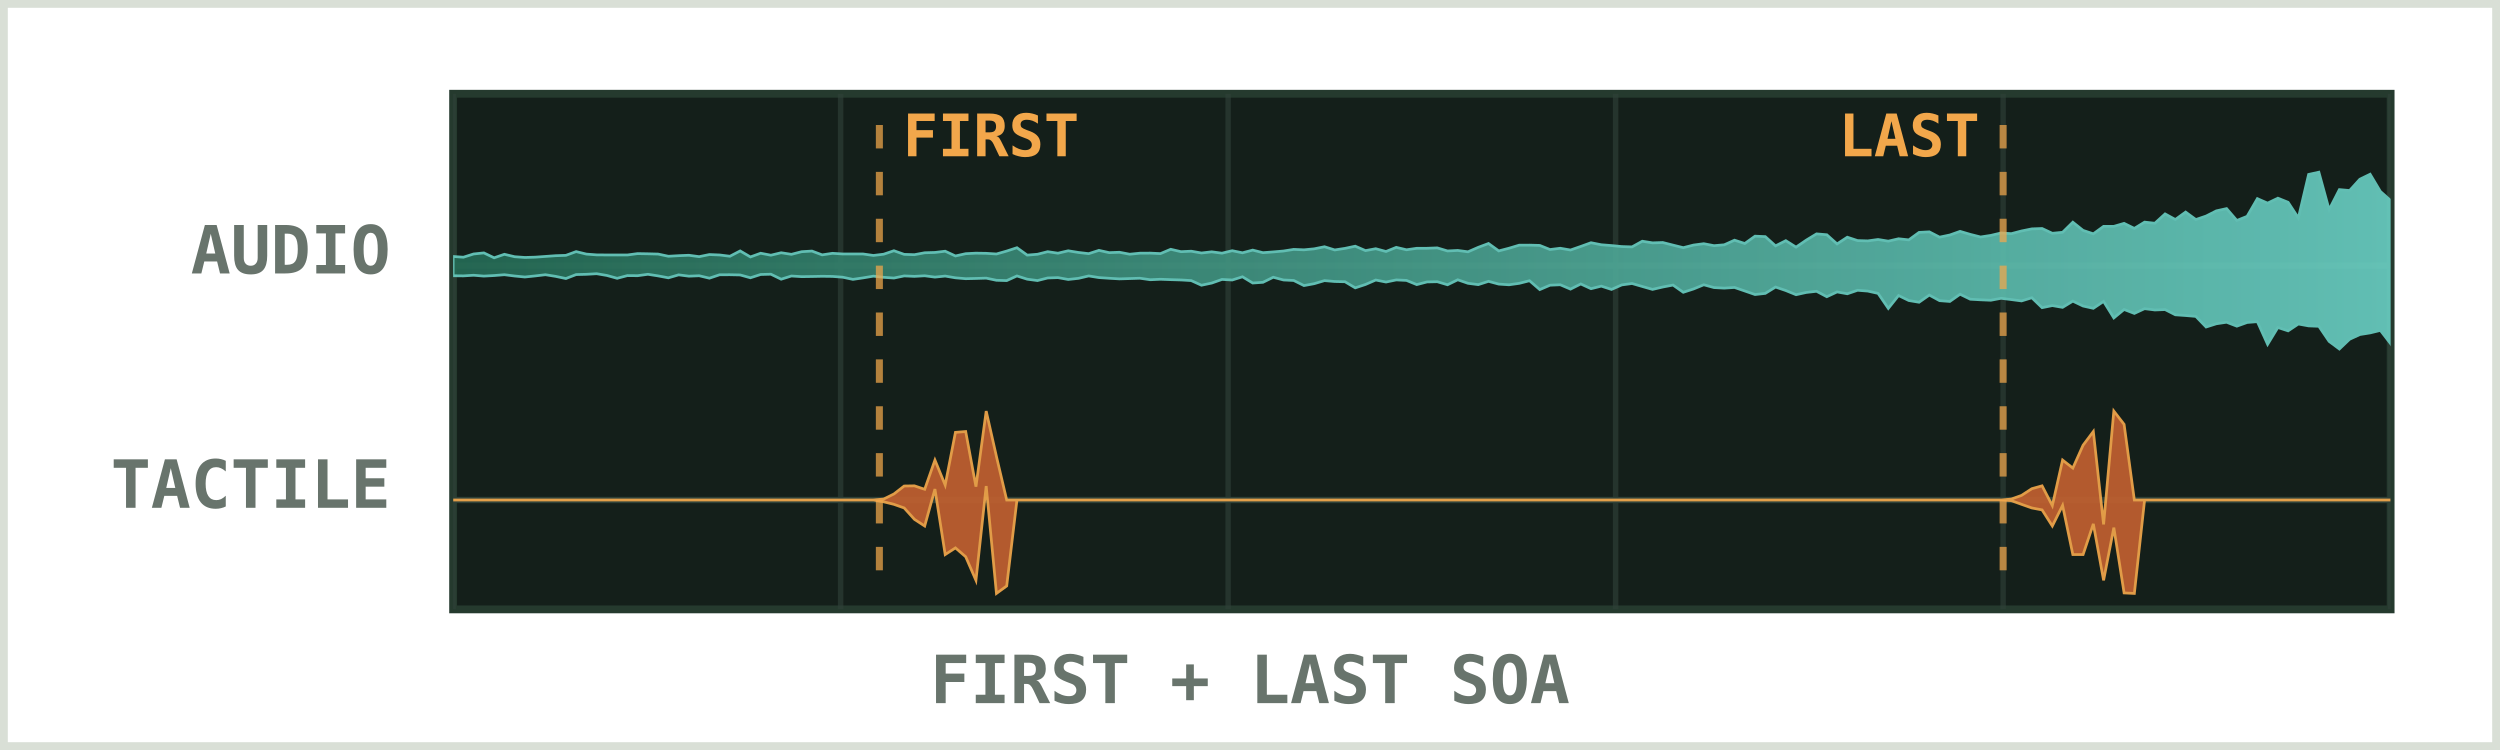
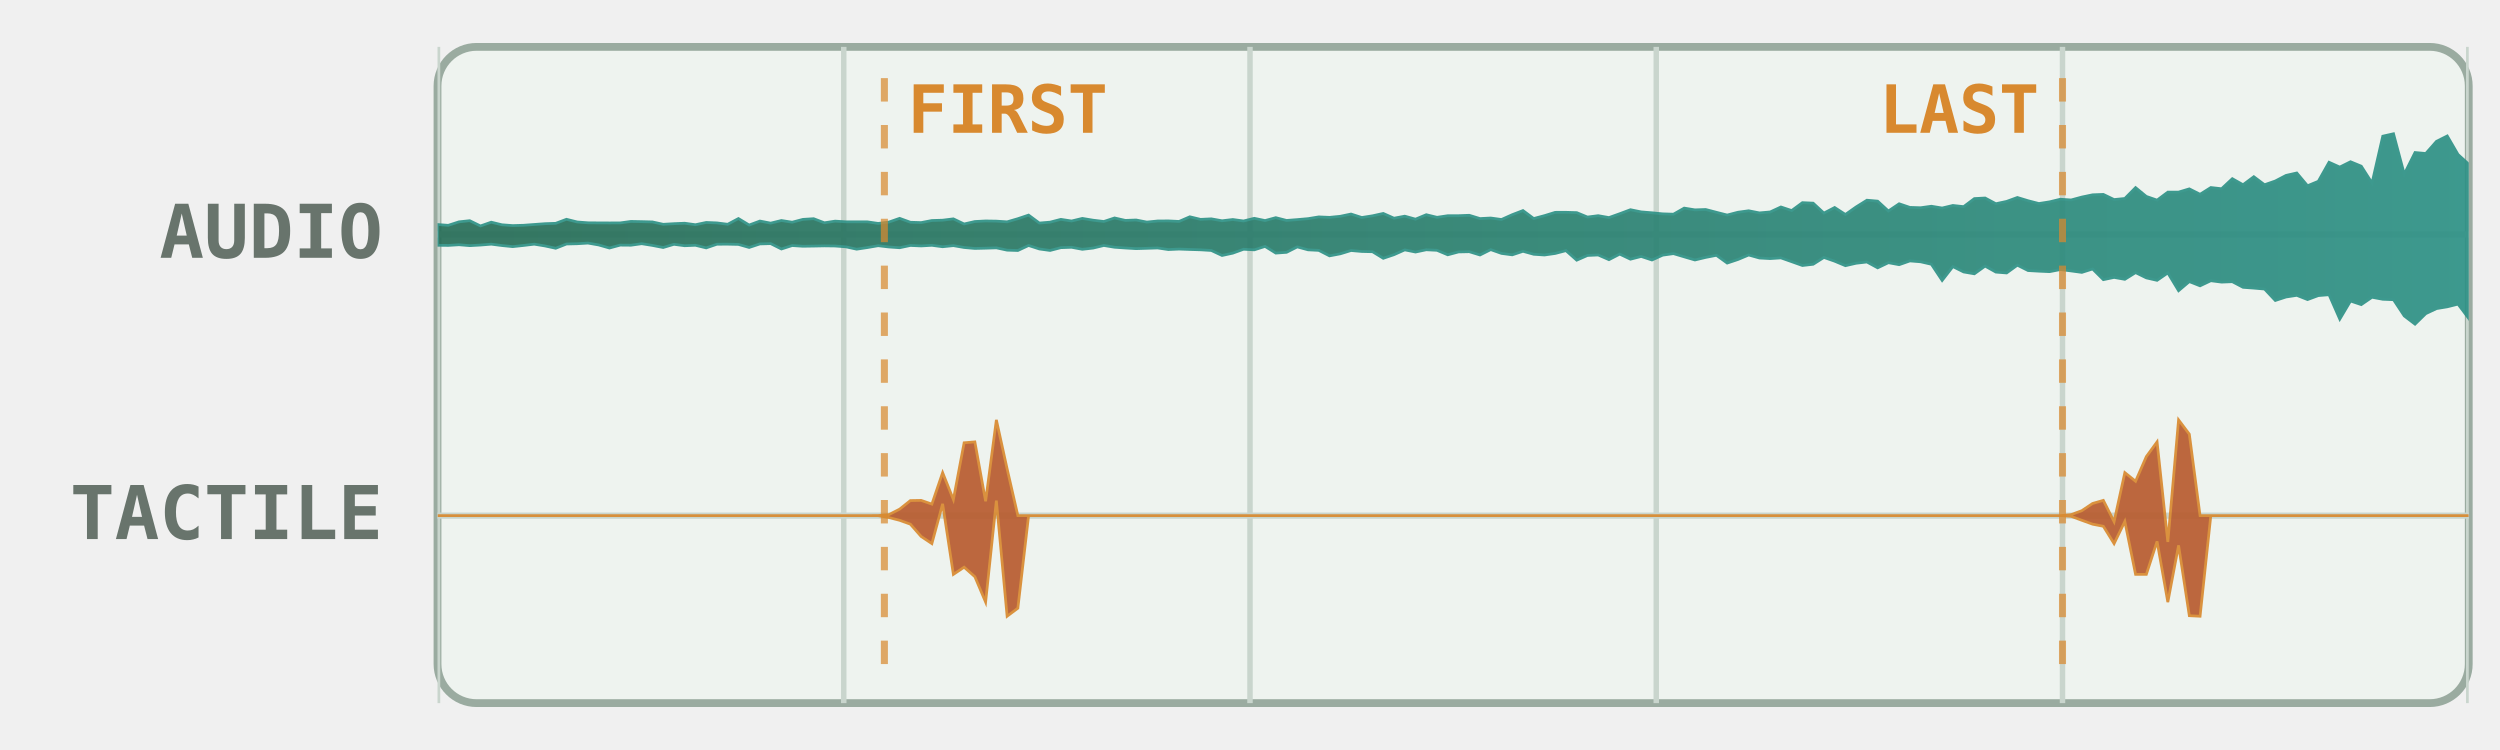
<svg xmlns="http://www.w3.org/2000/svg" viewBox="0 0 320 96" width="320" height="96" role="img" aria-labelledby="baseline-min-max-title baseline-min-max-desc" data-pipeline="pps-native-signal-svg.v1">
+   <style data-layer="theme-palette">:root{--pps-svg-background:#f4f5f1;--pps-svg-surface:#ffffff;--pps-svg-surface-2:#f8faf7;--pps-svg-text:#202621;--pps-svg-muted:#68746c;--pps-svg-line:#d9dfd6;--pps-svg-line-strong:#b8c5bb;--pps-svg-panel:#141f1a;--pps-svg-panel-soft:#1b2821;--pps-svg-panel-line:#2e4038;--pps-svg-widget-plot:#eef3ef;--pps-svg-widget-lane:#f8faf7;--pps-svg-widget-grid:#c9d5cd;--pps-svg-primary:#246b55;--pps-svg-primary-hover:#1d5846;--pps-svg-cyan:#2a8f84;--pps-svg-accent:#d8892f;--pps-svg-orange:#b75b2f;--pps-svg-baseline:#4b5fa8;--pps-svg-white-noise:#d8dde2;--pps-svg-chip-surface:#eef7f3;--pps-svg-chip-line:#b8d9cf;--pps-svg-plot-border:#9aaba0;--pps-svg-plot-label:#5f7469;--pps-svg-plot-label-strong:#355447;--pps-svg-silenced:#6d8176;--pps-svg-soft-mark:#8da399;--pps-svg-stimulus-span:#496d5d;--pps-svg-tactile-text:#8a4020;--pps-svg-footer:#526c60;}@media (prefers-color-scheme:dark){:root{--pps-svg-background:#151a17;--pps-svg-surface:#202723;--pps-svg-surface-2:#252e29;--pps-svg-text:#f1f5f2;--pps-svg-muted:#bdc9c1;--pps-svg-line:#3d4b43;--pps-svg-line-strong:#607066;--pps-svg-panel:#111915;--pps-svg-panel-soft:#1b2821;--pps-svg-panel-line:#33483e;--pps-svg-widget-plot:#171e1a;--pps-svg-widget-lane:#202a24;--pps-svg-widget-grid:#3b4b42;--pps-svg-primary:#54b58f;--pps-svg-primary-hover:#6bc7a2;--pps-svg-cyan:#69cfc3;--pps-svg-accent:#f2b35c;--pps-svg-orange:#e58c59;--pps-svg-baseline:#899af0;--pps-svg-white-noise:#d8dde2;--pps-svg-chip-surface:#1f3b31;--pps-svg-chip-line:#3f725e;--pps-svg-plot-border:#52645a;--pps-svg-plot-label:#91a99d;--pps-svg-plot-label-strong:#c0d2c8;--pps-svg-silenced:#8ca095;--pps-svg-soft-mark:#8ca095;--pps-svg-stimulus-span:#8ab9a3;--pps-svg-tactile-text:#f0a071;--pps-svg-footer:#91a99d;}}</style>
  <defs>
    <linearGradient id="baseline-audio-fill" x1="0%" y1="0%" x2="100%" y2="0%">
-       <stop offset="0%" stop-color="#246b55" stop-opacity="1" />
-       <stop offset="100%" stop-color="#69cfc3" stop-opacity="1" />
+       <stop offset="0%" stop-color="var(--pps-svg-primary, #246b55)" stop-opacity="1" />
+       <stop offset="100%" stop-color="var(--pps-svg-cyan, #2a8f84)" stop-opacity="1" />
    </linearGradient>
    <clipPath id="baseline-preview-clip">
-       <rect x="58" y="12" width="248" height="66" />
+       <rect x="56" y="6" width="260" height="84" />
    </clipPath>
  </defs>
-   <rect width="320" height="96" fill="#ffffff" data-layer="background" />
-   <rect x="0.5" y="0.5" width="319" height="95" fill="none" stroke="#d9dfd6" data-layer="frame" />
-   <rect x="58" y="12" width="248" height="66" fill="#141f1a" stroke="#253a2e" data-layer="plot-background" />
-   <text x="50" y="35" fill="#68746c" font-size="8.5" font-family="Cascadia Mono, SFMono-Regular, Consolas, monospace" letter-spacing="0" font-weight="700" text-anchor="end">AUDIO</text>
-   <text x="50" y="65" fill="#68746c" font-size="8.5" font-family="Cascadia Mono, SFMono-Regular, Consolas, monospace" letter-spacing="0" font-weight="700" text-anchor="end">TACTILE</text>
+   <rect width="320" height="96" fill="none" data-layer="transparent-background" />
+   <rect x="56" y="6" width="260" height="84" rx="5" fill="var(--pps-svg-widget-plot, #eef3ef)" stroke="var(--pps-svg-plot-border, #9aaba0)" data-layer="plot-background" />
+   <text x="49" y="33" fill="var(--pps-svg-muted, #68746c)" font-size="9.5" font-family="Cascadia Mono, SFMono-Regular, Consolas, monospace" letter-spacing="0" font-weight="700" text-anchor="end" data-layer="channel-label">AUDIO</text>
+   <text x="49" y="69" fill="var(--pps-svg-muted, #68746c)" font-size="9.5" font-family="Cascadia Mono, SFMono-Regular, Consolas, monospace" letter-spacing="0" font-weight="700" text-anchor="end" data-layer="channel-label">TACTILE</text>
  <g clip-path="url(#baseline-preview-clip)" data-layer="plot">
-     <line x1="58" y1="12" x2="58" y2="78" stroke="#2e4038" stroke-width="0.7" opacity="0.62" data-layer="grid" />
-     <line x1="107.6" y1="12" x2="107.6" y2="78" stroke="#2e4038" stroke-width="0.7" opacity="0.62" data-layer="grid" />
-     <line x1="157.2" y1="12" x2="157.2" y2="78" stroke="#2e4038" stroke-width="0.7" opacity="0.62" data-layer="grid" />
-     <line x1="206.8" y1="12" x2="206.8" y2="78" stroke="#2e4038" stroke-width="0.7" opacity="0.62" data-layer="grid" />
-     <line x1="256.4" y1="12" x2="256.4" y2="78" stroke="#2e4038" stroke-width="0.7" opacity="0.62" data-layer="grid" />
-     <line x1="306" y1="12" x2="306" y2="78" stroke="#2e4038" stroke-width="0.7" opacity="0.62" data-layer="grid" />
-     <line x1="58" y1="34" x2="306" y2="34" stroke="#2e4038" stroke-width="0.8" data-layer="channel-center" />
-     <line x1="58" y1="64" x2="306" y2="64" stroke="#2e4038" stroke-width="0.8" data-layer="channel-center" />
-     <path d="M 58,32.829 L 59.312,32.924 L 60.624,32.508 L 61.937,32.373 L 63.249,32.998 L 64.561,32.55 L 65.873,32.86 L 67.185,32.955 L 68.497,32.917 L 69.81,32.824 L 71.122,32.729 L 72.434,32.686 L 73.746,32.205 L 75.058,32.525 L 76.37,32.624 L 77.683,32.635 L 78.995,32.64 L 80.307,32.637 L 81.619,32.461 L 82.931,32.486 L 84.243,32.521 L 85.556,32.802 L 86.868,32.727 L 88.18,32.674 L 89.492,32.852 L 90.804,32.583 L 92.116,32.637 L 93.429,32.8 L 94.741,32.119 L 96.053,32.888 L 97.365,32.415 L 98.677,32.665 L 99.989,32.352 L 101.302,32.554 L 102.614,32.217 L 103.926,32.136 L 105.238,32.623 L 106.55,32.425 L 107.862,32.507 L 109.175,32.51 L 110.487,32.511 L 111.799,32.698 L 113.111,32.538 L 114.423,32.094 L 115.735,32.559 L 117.048,32.6 L 118.36,32.353 L 119.672,32.314 L 120.984,32.155 L 122.296,32.764 L 123.608,32.472 L 124.921,32.405 L 126.233,32.426 L 127.545,32.51 L 128.857,32.137 L 130.169,31.708 L 131.481,32.654 L 132.794,32.547 L 134.106,32.215 L 135.418,32.409 L 136.73,32.101 L 138.042,32.314 L 139.354,32.468 L 140.667,32.047 L 141.979,32.339 L 143.291,32.29 L 144.603,32.539 L 145.915,32.409 L 147.228,32.4 L 148.54,32.462 L 149.852,31.908 L 151.164,32.215 L 152.476,32.154 L 153.788,32.383 L 155.101,32.233 L 156.413,32.406 L 157.725,32.091 L 159.037,32.358 L 160.349,32.013 L 161.661,32.343 L 162.974,32.244 L 164.286,32.131 L 165.598,31.922 L 166.91,31.977 L 168.222,31.85 L 169.534,31.583 L 170.847,31.993 L 172.159,31.792 L 173.471,31.512 L 174.783,32.078 L 176.095,31.836 L 177.407,32.192 L 178.72,31.662 L 180.032,31.971 L 181.344,31.782 L 182.656,31.779 L 183.968,31.729 L 185.28,32.122 L 186.593,32.056 L 187.905,32.231 L 189.217,31.659 L 190.529,31.169 L 191.841,32.117 L 193.153,31.774 L 194.466,31.38 L 195.778,31.377 L 197.09,31.414 L 198.402,31.94 L 199.714,31.777 L 201.026,32.002 L 202.339,31.545 L 203.651,31.068 L 204.963,31.329 L 206.275,31.433 L 207.587,31.56 L 208.899,31.601 L 210.212,30.876 L 211.524,31.086 L 212.836,31.042 L 214.148,31.376 L 215.46,31.702 L 216.772,31.368 L 218.085,31.194 L 219.397,31.447 L 220.709,31.334 L 222.021,30.743 L 223.333,31.168 L 224.646,30.229 L 225.958,30.288 L 227.27,31.47 L 228.582,30.806 L 229.894,31.634 L 231.206,30.734 L 232.519,29.937 L 233.831,30.049 L 235.143,31.221 L 236.455,30.362 L 237.767,30.794 L 239.079,30.834 L 240.392,30.654 L 241.704,30.867 L 243.016,30.563 L 244.328,30.704 L 245.64,29.747 L 246.952,29.676 L 248.265,30.355 L 249.577,30.081 L 250.889,29.615 L 252.201,30.002 L 253.513,30.334 L 254.825,30.132 L 256.138,29.821 L 257.45,29.909 L 258.762,29.565 L 260.074,29.297 L 261.386,29.249 L 262.698,29.861 L 264.011,29.734 L 265.323,28.441 L 266.635,29.49 L 267.947,29.93 L 269.259,28.974 L 270.571,28.975 L 271.884,28.59 L 273.196,29.235 L 274.508,28.431 L 275.82,28.576 L 277.132,27.38 L 278.444,28.098 L 279.757,27.145 L 281.069,28.101 L 282.381,27.656 L 283.693,26.99 L 285.005,26.701 L 286.317,28.222 L 287.63,27.692 L 288.942,25.428 L 290.254,26.001 L 291.566,25.366 L 292.878,25.893 L 294.19,27.893 L 295.503,22.329 L 296.815,22.04 L 298.127,26.833 L 299.439,24.27 L 300.751,24.387 L 302.063,22.938 L 303.376,22.302 L 304.688,24.502 L 306,25.666 L 306,43.992 L 304.688,42.291 L 303.376,42.61 L 302.063,42.82 L 300.751,43.424 L 299.439,44.674 L 298.127,43.698 L 296.815,41.766 L 295.503,41.714 L 294.19,41.473 L 292.878,42.35 L 291.566,41.922 L 290.254,44.077 L 288.942,41.171 L 287.63,41.277 L 286.317,41.75 L 285.005,41.246 L 283.693,41.441 L 282.381,41.858 L 281.069,40.498 L 279.757,40.387 L 278.444,40.294 L 277.132,39.625 L 275.82,39.675 L 274.508,39.509 L 273.196,40.117 L 271.884,39.613 L 270.571,40.695 L 269.259,38.583 L 267.947,39.465 L 266.635,39.172 L 265.323,38.544 L 264.011,39.343 L 262.698,39.115 L 261.386,39.382 L 260.074,38.113 L 258.762,38.518 L 257.45,38.345 L 256.138,38.182 L 254.825,38.431 L 253.513,38.375 L 252.201,38.301 L 250.889,37.663 L 249.577,38.586 L 248.265,38.484 L 246.952,37.77 L 245.64,38.687 L 244.328,38.467 L 243.016,37.829 L 241.704,39.475 L 240.392,37.553 L 239.079,37.258 L 237.767,37.155 L 236.455,37.603 L 235.143,37.367 L 233.831,37.979 L 232.519,37.284 L 231.206,37.432 L 229.894,37.722 L 228.582,37.188 L 227.27,36.742 L 225.958,37.553 L 224.646,37.7 L 223.333,37.246 L 222.021,36.794 L 220.709,36.879 L 219.397,36.81 L 218.085,36.451 L 216.772,36.987 L 215.46,37.413 L 214.148,36.488 L 212.836,36.737 L 211.524,37.044 L 210.212,36.669 L 208.899,36.289 L 207.587,36.468 L 206.275,37.047 L 204.963,36.624 L 203.651,36.952 L 202.339,36.347 L 201.026,37.008 L 199.714,36.449 L 198.402,36.506 L 197.09,37.068 L 195.778,35.932 L 194.466,36.267 L 193.153,36.452 L 191.841,36.365 L 190.529,36.011 L 189.217,36.433 L 187.905,36.263 L 186.593,35.812 L 185.28,36.45 L 183.968,36.059 L 182.656,36.088 L 181.344,36.429 L 180.032,35.893 L 178.72,35.83 L 177.407,36.1 L 176.095,35.842 L 174.783,36.412 L 173.471,36.845 L 172.159,36.063 L 170.847,36.032 L 169.534,35.919 L 168.222,36.311 L 166.91,36.554 L 165.598,35.901 L 164.286,35.837 L 162.974,35.488 L 161.661,36.134 L 160.349,36.226 L 159.037,35.43 L 157.725,35.84 L 156.413,35.768 L 155.101,36.232 L 153.788,36.509 L 152.476,35.914 L 151.164,35.835 L 149.852,35.795 L 148.54,35.747 L 147.228,35.805 L 145.915,35.615 L 144.603,35.657 L 143.291,35.697 L 141.979,35.619 L 140.667,35.53 L 139.354,35.321 L 138.042,35.628 L 136.73,35.773 L 135.418,35.535 L 134.106,35.58 L 132.794,35.912 L 131.481,35.735 L 130.169,35.32 L 128.857,35.916 L 127.545,35.876 L 126.233,35.601 L 124.921,35.642 L 123.608,35.673 L 122.296,35.56 L 120.984,35.337 L 119.672,35.47 L 118.36,35.301 L 117.048,35.375 L 115.735,35.317 L 114.423,35.589 L 113.111,35.499 L 111.799,35.347 L 110.487,35.567 L 109.175,35.759 L 107.862,35.482 L 106.55,35.382 L 105.238,35.365 L 103.926,35.392 L 102.614,35.412 L 101.302,35.329 L 99.989,35.738 L 98.677,35.099 L 97.365,35.135 L 96.053,35.556 L 94.741,35.194 L 93.429,35.165 L 92.116,35.17 L 90.804,35.607 L 89.492,35.296 L 88.18,35.351 L 86.868,35.181 L 85.556,35.562 L 84.243,35.315 L 82.931,35.109 L 81.619,35.289 L 80.307,35.276 L 78.995,35.623 L 77.683,35.259 L 76.37,35.035 L 75.058,35.112 L 73.746,35.145 L 72.434,35.651 L 71.122,35.375 L 69.81,35.165 L 68.497,35.319 L 67.185,35.456 L 65.873,35.329 L 64.561,35.164 L 63.249,35.269 L 61.937,35.34 L 60.624,35.233 L 59.312,35.313 L 58,35.296 Z" fill="url(#baseline-audio-fill)" stroke="#69cfc3" stroke-width="0.35" opacity="0.9" data-layer="waveform" data-channel="audio" data-sample-reduction="min-max-bin" />
-     <path d="M 58,64 L 59.312,64 L 60.624,64 L 61.937,64 L 63.249,64 L 64.561,64 L 65.873,64 L 67.185,64 L 68.497,64 L 69.81,64 L 71.122,64 L 72.434,64 L 73.746,64 L 75.058,64 L 76.37,64 L 77.683,64 L 78.995,64 L 80.307,64 L 81.619,64 L 82.931,64 L 84.243,64 L 85.556,64 L 86.868,64 L 88.18,64 L 89.492,64 L 90.804,64 L 92.116,64 L 93.429,64 L 94.741,64 L 96.053,64 L 97.365,64 L 98.677,64 L 99.989,64 L 101.302,64 L 102.614,64 L 103.926,64 L 105.238,64 L 106.55,64 L 107.862,64 L 109.175,64 L 110.487,64 L 111.799,63.993 L 113.111,63.881 L 114.423,63.229 L 115.735,62.21 L 117.048,62.187 L 118.36,62.632 L 119.672,58.889 L 120.984,62.089 L 122.296,55.342 L 123.608,55.234 L 124.921,62.292 L 126.233,52.618 L 127.545,58.433 L 128.857,64 L 130.169,64 L 131.481,64 L 132.794,64 L 134.106,64 L 135.418,64 L 136.73,64 L 138.042,64 L 139.354,64 L 140.667,64 L 141.979,64 L 143.291,64 L 144.603,64 L 145.915,64 L 147.228,64 L 148.54,64 L 149.852,64 L 151.164,64 L 152.476,64 L 153.788,64 L 155.101,64 L 156.413,64 L 157.725,64 L 159.037,64 L 160.349,64 L 161.661,64 L 162.974,64 L 164.286,64 L 165.598,64 L 166.91,64 L 168.222,64 L 169.534,64 L 170.847,64 L 172.159,64 L 173.471,64 L 174.783,64 L 176.095,64 L 177.407,64 L 178.72,64 L 180.032,64 L 181.344,64 L 182.656,64 L 183.968,64 L 185.28,64 L 186.593,64 L 187.905,64 L 189.217,64 L 190.529,64 L 191.841,64 L 193.153,64 L 194.466,64 L 195.778,64 L 197.09,64 L 198.402,64 L 199.714,64 L 201.026,64 L 202.339,64 L 203.651,64 L 204.963,64 L 206.275,64 L 207.587,64 L 208.899,64 L 210.212,64 L 211.524,64 L 212.836,64 L 214.148,64 L 215.46,64 L 216.772,64 L 218.085,64 L 219.397,64 L 220.709,64 L 222.021,64 L 223.333,64 L 224.646,64 L 225.958,64 L 227.27,64 L 228.582,64 L 229.894,64 L 231.206,64 L 232.519,64 L 233.831,64 L 235.143,64 L 236.455,64 L 237.767,64 L 239.079,64 L 240.392,64 L 241.704,64 L 243.016,64 L 244.328,64 L 245.64,64 L 246.952,64 L 248.265,64 L 249.577,64 L 250.889,64 L 252.201,64 L 253.513,64 L 254.825,64 L 256.138,64 L 257.45,63.881 L 258.762,63.41 L 260.074,62.554 L 261.386,62.187 L 262.698,64.719 L 264.011,58.889 L 265.323,59.916 L 266.635,56.985 L 267.947,55.234 L 269.259,67.126 L 270.571,52.618 L 271.884,54.318 L 273.196,64 L 274.508,64 L 275.82,64 L 277.132,64 L 278.444,64 L 279.757,64 L 281.069,64 L 282.381,64 L 283.693,64 L 285.005,64 L 286.317,64 L 287.63,64 L 288.942,64 L 290.254,64 L 291.566,64 L 292.878,64 L 294.19,64 L 295.503,64 L 296.815,64 L 298.127,64 L 299.439,64 L 300.751,64 L 302.063,64 L 303.376,64 L 304.688,64 L 306,64 L 306,64 L 304.688,64 L 303.376,64 L 302.063,64 L 300.751,64 L 299.439,64 L 298.127,64 L 296.815,64 L 295.503,64 L 294.19,64 L 292.878,64 L 291.566,64 L 290.254,64 L 288.942,64 L 287.63,64 L 286.317,64 L 285.005,64 L 283.693,64 L 282.381,64 L 281.069,64 L 279.757,64 L 278.444,64 L 277.132,64 L 275.82,64 L 274.508,64 L 273.196,75.96 L 271.884,75.895 L 270.571,67.537 L 269.259,74.281 L 267.947,67.059 L 266.635,70.984 L 265.323,70.984 L 264.011,64.691 L 262.698,67.329 L 261.386,65.267 L 260.074,65.018 L 258.762,64.556 L 257.45,64.082 L 256.138,64 L 254.825,64 L 253.513,64 L 252.201,64 L 250.889,64 L 249.577,64 L 248.265,64 L 246.952,64 L 245.64,64 L 244.328,64 L 243.016,64 L 241.704,64 L 240.392,64 L 239.079,64 L 237.767,64 L 236.455,64 L 235.143,64 L 233.831,64 L 232.519,64 L 231.206,64 L 229.894,64 L 228.582,64 L 227.27,64 L 225.958,64 L 224.646,64 L 223.333,64 L 222.021,64 L 220.709,64 L 219.397,64 L 218.085,64 L 216.772,64 L 215.46,64 L 214.148,64 L 212.836,64 L 211.524,64 L 210.212,64 L 208.899,64 L 207.587,64 L 206.275,64 L 204.963,64 L 203.651,64 L 202.339,64 L 201.026,64 L 199.714,64 L 198.402,64 L 197.09,64 L 195.778,64 L 194.466,64 L 193.153,64 L 191.841,64 L 190.529,64 L 189.217,64 L 187.905,64 L 186.593,64 L 185.28,64 L 183.968,64 L 182.656,64 L 181.344,64 L 180.032,64 L 178.72,64 L 177.407,64 L 176.095,64 L 174.783,64 L 173.471,64 L 172.159,64 L 170.847,64 L 169.534,64 L 168.222,64 L 166.91,64 L 165.598,64 L 164.286,64 L 162.974,64 L 161.661,64 L 160.349,64 L 159.037,64 L 157.725,64 L 156.413,64 L 155.101,64 L 153.788,64 L 152.476,64 L 151.164,64 L 149.852,64 L 148.54,64 L 147.228,64 L 145.915,64 L 144.603,64 L 143.291,64 L 141.979,64 L 140.667,64 L 139.354,64 L 138.042,64 L 136.73,64 L 135.418,64 L 134.106,64 L 132.794,64 L 131.481,64 L 130.169,64 L 128.857,75.001 L 127.545,75.96 L 126.233,62.215 L 124.921,74.281 L 123.608,71.263 L 122.296,70.131 L 120.984,70.984 L 119.672,62.601 L 118.36,67.329 L 117.048,66.476 L 115.735,65.018 L 114.423,64.556 L 113.111,64.23 L 111.799,64 L 110.487,64 L 109.175,64 L 107.862,64 L 106.55,64 L 105.238,64 L 103.926,64 L 102.614,64 L 101.302,64 L 99.989,64 L 98.677,64 L 97.365,64 L 96.053,64 L 94.741,64 L 93.429,64 L 92.116,64 L 90.804,64 L 89.492,64 L 88.18,64 L 86.868,64 L 85.556,64 L 84.243,64 L 82.931,64 L 81.619,64 L 80.307,64 L 78.995,64 L 77.683,64 L 76.37,64 L 75.058,64 L 73.746,64 L 72.434,64 L 71.122,64 L 69.81,64 L 68.497,64 L 67.185,64 L 65.873,64 L 64.561,64 L 63.249,64 L 61.937,64 L 60.624,64 L 59.312,64 L 58,64 Z" fill="#c06030" stroke="#f2a74b" stroke-width="0.35" opacity="0.92" data-layer="waveform" data-channel="tactile" data-sample-reduction="min-max-bin" />
-     <line x1="112.56" y1="16" x2="112.56" y2="75" stroke="#f2a74b" stroke-width="0.9" stroke-dasharray="3 3" opacity="0.72" data-layer="soa-marker" />
-     <text x="115.56" y="20" fill="#f2a74b" font-size="7.5" font-family="Cascadia Mono, SFMono-Regular, Consolas, monospace" letter-spacing="0" font-weight="700" text-anchor="start" data-layer="soa-label">FIRST</text>
-     <line x1="256.4" y1="16" x2="256.4" y2="75" stroke="#f2a74b" stroke-width="0.9" stroke-dasharray="3 3" opacity="0.72" data-layer="soa-marker" />
-     <text x="253.4" y="20" fill="#f2a74b" font-size="7.5" font-family="Cascadia Mono, SFMono-Regular, Consolas, monospace" letter-spacing="0" font-weight="700" text-anchor="end" data-layer="soa-label">LAST</text>
+     <line x1="56" y1="6" x2="56" y2="90" stroke="var(--pps-svg-widget-grid, #c9d5cd)" stroke-width="0.7" data-layer="grid" />
+     <line x1="108" y1="6" x2="108" y2="90" stroke="var(--pps-svg-widget-grid, #c9d5cd)" stroke-width="0.7" data-layer="grid" />
+     <line x1="160" y1="6" x2="160" y2="90" stroke="var(--pps-svg-widget-grid, #c9d5cd)" stroke-width="0.7" data-layer="grid" />
+     <line x1="212" y1="6" x2="212" y2="90" stroke="var(--pps-svg-widget-grid, #c9d5cd)" stroke-width="0.7" data-layer="grid" />
+     <line x1="264" y1="6" x2="264" y2="90" stroke="var(--pps-svg-widget-grid, #c9d5cd)" stroke-width="0.7" data-layer="grid" />
+     <line x1="316" y1="6" x2="316" y2="90" stroke="var(--pps-svg-widget-grid, #c9d5cd)" stroke-width="0.7" data-layer="grid" />
+     <line x1="56" y1="30" x2="316" y2="30" stroke="var(--pps-svg-widget-grid, #c9d5cd)" stroke-width="0.8" data-layer="channel-center" />
+     <line x1="56" y1="66" x2="316" y2="66" stroke="var(--pps-svg-widget-grid, #c9d5cd)" stroke-width="0.8" data-layer="channel-center" />
+     <path d="M 56,28.739 L 57.376,28.841 L 58.751,28.394 L 60.127,28.248 L 61.503,28.921 L 62.878,28.439 L 64.254,28.772 L 65.63,28.875 L 67.005,28.834 L 68.381,28.733 L 69.757,28.632 L 71.132,28.585 L 72.508,28.067 L 73.884,28.412 L 75.259,28.518 L 76.635,28.53 L 78.011,28.536 L 79.386,28.532 L 80.762,28.342 L 82.138,28.37 L 83.513,28.407 L 84.889,28.71 L 86.265,28.63 L 87.64,28.572 L 89.016,28.764 L 90.392,28.474 L 91.767,28.532 L 93.143,28.707 L 94.519,27.974 L 95.894,28.803 L 97.27,28.293 L 98.646,28.562 L 100.021,28.225 L 101.397,28.443 L 102.772,28.08 L 104.148,27.993 L 105.524,28.517 L 106.899,28.304 L 108.275,28.392 L 109.651,28.395 L 111.026,28.396 L 112.402,28.598 L 113.778,28.425 L 115.153,27.947 L 116.529,28.448 L 117.905,28.492 L 119.28,28.226 L 120.656,28.184 L 122.032,28.013 L 123.407,28.669 L 124.783,28.355 L 126.159,28.282 L 127.534,28.305 L 128.91,28.396 L 130.286,27.994 L 131.661,27.531 L 133.037,28.55 L 134.413,28.435 L 135.788,28.078 L 137.164,28.287 L 138.54,27.955 L 139.915,28.185 L 141.291,28.35 L 142.667,27.897 L 144.042,28.212 L 145.418,28.159 L 146.794,28.426 L 148.169,28.287 L 149.545,28.276 L 150.921,28.343 L 152.296,27.747 L 153.672,28.078 L 155.048,28.012 L 156.423,28.258 L 157.799,28.097 L 159.175,28.284 L 160.55,27.944 L 161.926,28.232 L 163.302,27.86 L 164.677,28.216 L 166.053,28.109 L 167.429,27.987 L 168.804,27.762 L 170.18,27.822 L 171.556,27.685 L 172.931,27.397 L 174.307,27.839 L 175.683,27.623 L 177.058,27.32 L 178.434,27.93 L 179.81,27.669 L 181.185,28.053 L 182.561,27.482 L 183.937,27.815 L 185.312,27.611 L 186.688,27.608 L 188.063,27.555 L 189.439,27.977 L 190.815,27.906 L 192.19,28.095 L 193.566,27.479 L 194.942,26.951 L 196.317,27.972 L 197.693,27.603 L 199.069,27.179 L 200.444,27.176 L 201.82,27.216 L 203.196,27.782 L 204.571,27.606 L 205.947,27.849 L 207.323,27.357 L 208.698,26.842 L 210.074,27.123 L 211.45,27.235 L 212.825,27.372 L 214.201,27.416 L 215.577,26.636 L 216.952,26.862 L 218.328,26.815 L 219.704,27.175 L 221.079,27.525 L 222.455,27.166 L 223.831,26.978 L 225.206,27.251 L 226.582,27.129 L 227.958,26.492 L 229.333,26.95 L 230.709,25.939 L 232.085,26.003 L 233.46,27.275 L 234.836,26.56 L 236.212,27.452 L 237.587,26.483 L 238.963,25.625 L 240.339,25.745 L 241.714,27.007 L 243.09,26.082 L 244.466,26.547 L 245.841,26.59 L 247.217,26.397 L 248.593,26.626 L 249.968,26.298 L 251.344,26.45 L 252.72,25.419 L 254.095,25.343 L 255.471,26.075 L 256.847,25.78 L 258.222,25.277 L 259.598,25.694 L 260.974,26.052 L 262.349,25.835 L 263.725,25.499 L 265.101,25.595 L 266.476,25.224 L 267.852,24.935 L 269.228,24.883 L 270.603,25.543 L 271.979,25.406 L 273.354,24.013 L 274.73,25.143 L 276.106,25.617 L 277.481,24.588 L 278.857,24.588 L 280.233,24.174 L 281.608,24.868 L 282.984,24.003 L 284.36,24.159 L 285.735,22.871 L 287.111,23.644 L 288.487,22.617 L 289.862,23.647 L 291.238,23.168 L 292.614,22.451 L 293.989,22.139 L 295.365,23.777 L 296.741,23.207 L 298.116,20.768 L 299.492,21.386 L 300.868,20.702 L 302.243,21.269 L 303.619,23.423 L 304.995,17.431 L 306.37,17.12 L 307.746,22.281 L 309.122,19.521 L 310.497,19.648 L 311.873,18.087 L 313.249,17.402 L 314.624,19.771 L 316,21.025 L 316,40.761 L 314.624,38.928 L 313.249,39.272 L 311.873,39.499 L 310.497,40.149 L 309.122,41.495 L 307.746,40.444 L 306.37,38.363 L 304.995,38.307 L 303.619,38.048 L 302.243,38.992 L 300.868,38.531 L 299.492,40.852 L 298.116,37.723 L 296.741,37.837 L 295.365,38.346 L 293.989,37.803 L 292.614,38.014 L 291.238,38.462 L 289.862,36.998 L 288.487,36.878 L 287.111,36.778 L 285.735,36.057 L 284.36,36.111 L 282.984,35.933 L 281.608,36.587 L 280.233,36.045 L 278.857,37.21 L 277.481,34.935 L 276.106,35.885 L 274.73,35.57 L 273.354,34.894 L 271.979,35.754 L 270.603,35.508 L 269.228,35.797 L 267.852,34.43 L 266.476,34.866 L 265.101,34.679 L 263.725,34.504 L 262.349,34.772 L 260.974,34.711 L 259.598,34.632 L 258.222,33.945 L 256.847,34.939 L 255.471,34.829 L 254.095,34.06 L 252.72,35.048 L 251.344,34.811 L 249.968,34.124 L 248.593,35.896 L 247.217,33.826 L 245.841,33.509 L 244.466,33.398 L 243.09,33.88 L 241.714,33.626 L 240.339,34.285 L 238.963,33.536 L 237.587,33.695 L 236.212,34.008 L 234.836,33.433 L 233.46,32.953 L 232.085,33.826 L 230.709,33.985 L 229.333,33.495 L 227.958,33.009 L 226.582,33.101 L 225.206,33.026 L 223.831,32.64 L 222.455,33.217 L 221.079,33.676 L 219.704,32.68 L 218.328,32.948 L 216.952,33.278 L 215.577,32.875 L 214.201,32.465 L 212.825,32.658 L 211.45,33.282 L 210.074,32.826 L 208.698,33.179 L 207.323,32.527 L 205.947,33.239 L 204.571,32.638 L 203.196,32.699 L 201.82,33.304 L 200.444,32.081 L 199.069,32.442 L 197.693,32.64 L 196.317,32.547 L 194.942,32.165 L 193.566,32.62 L 192.19,32.437 L 190.815,31.952 L 189.439,32.639 L 188.063,32.218 L 186.688,32.248 L 185.312,32.616 L 183.937,32.039 L 182.561,31.97 L 181.185,32.262 L 179.81,31.984 L 178.434,32.598 L 177.058,33.064 L 175.683,32.222 L 174.307,32.188 L 172.931,32.067 L 171.556,32.489 L 170.18,32.751 L 168.804,32.048 L 167.429,31.978 L 166.053,31.603 L 164.677,32.298 L 163.302,32.397 L 161.926,31.54 L 160.55,31.982 L 159.175,31.905 L 157.799,32.403 L 156.423,32.702 L 155.048,32.061 L 153.672,31.976 L 152.296,31.933 L 150.921,31.882 L 149.545,31.944 L 148.169,31.739 L 146.794,31.785 L 145.418,31.828 L 144.042,31.744 L 142.667,31.648 L 141.291,31.422 L 139.915,31.754 L 138.54,31.91 L 137.164,31.653 L 135.788,31.702 L 134.413,32.059 L 133.037,31.869 L 131.661,31.422 L 130.286,32.064 L 128.91,32.02 L 127.534,31.724 L 126.159,31.768 L 124.783,31.802 L 123.407,31.68 L 122.032,31.44 L 120.656,31.583 L 119.28,31.401 L 117.905,31.48 L 116.529,31.419 L 115.153,31.711 L 113.778,31.614 L 112.402,31.451 L 111.026,31.688 L 109.651,31.895 L 108.275,31.596 L 106.899,31.489 L 105.524,31.47 L 104.148,31.499 L 102.772,31.521 L 101.397,31.431 L 100.021,31.872 L 98.646,31.184 L 97.27,31.223 L 95.894,31.676 L 94.519,31.285 L 93.143,31.255 L 91.767,31.26 L 90.392,31.731 L 89.016,31.396 L 87.64,31.455 L 86.265,31.272 L 84.889,31.682 L 83.513,31.416 L 82.138,31.195 L 80.762,31.388 L 79.386,31.375 L 78.011,31.748 L 76.635,31.356 L 75.259,31.114 L 73.884,31.198 L 72.508,31.233 L 71.132,31.778 L 69.757,31.481 L 68.381,31.255 L 67.005,31.421 L 65.63,31.569 L 64.254,31.431 L 62.878,31.254 L 61.503,31.367 L 60.127,31.444 L 58.751,31.328 L 57.376,31.414 L 56,31.396 Z" fill="url(#baseline-audio-fill)" stroke="var(--pps-svg-cyan, #2a8f84)" stroke-width="0.35" opacity="0.9" data-layer="waveform" data-channel="audio" data-sample-reduction="min-max-bin" />
+     <path d="M 56,66 L 57.376,66 L 58.751,66 L 60.127,66 L 61.503,66 L 62.878,66 L 64.254,66 L 65.63,66 L 67.005,66 L 68.381,66 L 69.757,66 L 71.132,66 L 72.508,66 L 73.884,66 L 75.259,66 L 76.635,66 L 78.011,66 L 79.386,66 L 80.762,66 L 82.138,66 L 83.513,66 L 84.889,66 L 86.265,66 L 87.64,66 L 89.016,66 L 90.392,66 L 91.767,66 L 93.143,66 L 94.519,66 L 95.894,66 L 97.27,66 L 98.646,66 L 100.021,66 L 101.397,66 L 102.772,66 L 104.148,66 L 105.524,66 L 106.899,66 L 108.275,66 L 109.651,66 L 111.026,66 L 112.402,65.993 L 113.778,65.872 L 115.153,65.17 L 116.529,64.073 L 117.905,64.048 L 119.28,64.526 L 120.656,60.496 L 122.032,63.942 L 123.407,56.676 L 124.783,56.56 L 126.159,64.161 L 127.534,53.743 L 128.91,60.005 L 130.286,66 L 131.661,66 L 133.037,66 L 134.413,66 L 135.788,66 L 137.164,66 L 138.54,66 L 139.915,66 L 141.291,66 L 142.667,66 L 144.042,66 L 145.418,66 L 146.794,66 L 148.169,66 L 149.545,66 L 150.921,66 L 152.296,66 L 153.672,66 L 155.048,66 L 156.423,66 L 157.799,66 L 159.175,66 L 160.55,66 L 161.926,66 L 163.302,66 L 164.677,66 L 166.053,66 L 167.429,66 L 168.804,66 L 170.18,66 L 171.556,66 L 172.931,66 L 174.307,66 L 175.683,66 L 177.058,66 L 178.434,66 L 179.81,66 L 181.185,66 L 182.561,66 L 183.937,66 L 185.312,66 L 186.688,66 L 188.063,66 L 189.439,66 L 190.815,66 L 192.19,66 L 193.566,66 L 194.942,66 L 196.317,66 L 197.693,66 L 199.069,66 L 200.444,66 L 201.82,66 L 203.196,66 L 204.571,66 L 205.947,66 L 207.323,66 L 208.698,66 L 210.074,66 L 211.45,66 L 212.825,66 L 214.201,66 L 215.577,66 L 216.952,66 L 218.328,66 L 219.704,66 L 221.079,66 L 222.455,66 L 223.831,66 L 225.206,66 L 226.582,66 L 227.958,66 L 229.333,66 L 230.709,66 L 232.085,66 L 233.46,66 L 234.836,66 L 236.212,66 L 237.587,66 L 238.963,66 L 240.339,66 L 241.714,66 L 243.09,66 L 244.466,66 L 245.841,66 L 247.217,66 L 248.593,66 L 249.968,66 L 251.344,66 L 252.72,66 L 254.095,66 L 255.471,66 L 256.847,66 L 258.222,66 L 259.598,66 L 260.974,66 L 262.349,66 L 263.725,66 L 265.101,65.872 L 266.476,65.365 L 267.852,64.443 L 269.228,64.048 L 270.603,66.774 L 271.979,60.496 L 273.354,61.602 L 274.73,58.445 L 276.106,56.56 L 277.481,69.366 L 278.857,53.743 L 280.233,55.573 L 281.608,66 L 282.984,66 L 284.36,66 L 285.735,66 L 287.111,66 L 288.487,66 L 289.862,66 L 291.238,66 L 292.614,66 L 293.989,66 L 295.365,66 L 296.741,66 L 298.116,66 L 299.492,66 L 300.868,66 L 302.243,66 L 303.619,66 L 304.995,66 L 306.37,66 L 307.746,66 L 309.122,66 L 310.497,66 L 311.873,66 L 313.249,66 L 314.624,66 L 316,66 L 316,66 L 314.624,66 L 313.249,66 L 311.873,66 L 310.497,66 L 309.122,66 L 307.746,66 L 306.37,66 L 304.995,66 L 303.619,66 L 302.243,66 L 300.868,66 L 299.492,66 L 298.116,66 L 296.741,66 L 295.365,66 L 293.989,66 L 292.614,66 L 291.238,66 L 289.862,66 L 288.487,66 L 287.111,66 L 285.735,66 L 284.36,66 L 282.984,66 L 281.608,78.88 L 280.233,78.81 L 278.857,69.809 L 277.481,77.072 L 276.106,69.295 L 274.73,73.522 L 273.354,73.521 L 271.979,66.744 L 270.603,69.585 L 269.228,67.364 L 267.852,67.096 L 266.476,66.599 L 265.101,66.088 L 263.725,66 L 262.349,66 L 260.974,66 L 259.598,66 L 258.222,66 L 256.847,66 L 255.471,66 L 254.095,66 L 252.72,66 L 251.344,66 L 249.968,66 L 248.593,66 L 247.217,66 L 245.841,66 L 244.466,66 L 243.09,66 L 241.714,66 L 240.339,66 L 238.963,66 L 237.587,66 L 236.212,66 L 234.836,66 L 233.46,66 L 232.085,66 L 230.709,66 L 229.333,66 L 227.958,66 L 226.582,66 L 225.206,66 L 223.831,66 L 222.455,66 L 221.079,66 L 219.704,66 L 218.328,66 L 216.952,66 L 215.577,66 L 214.201,66 L 212.825,66 L 211.45,66 L 210.074,66 L 208.698,66 L 207.323,66 L 205.947,66 L 204.571,66 L 203.196,66 L 201.82,66 L 200.444,66 L 199.069,66 L 197.693,66 L 196.317,66 L 194.942,66 L 193.566,66 L 192.19,66 L 190.815,66 L 189.439,66 L 188.063,66 L 186.688,66 L 185.312,66 L 183.937,66 L 182.561,66 L 181.185,66 L 179.81,66 L 178.434,66 L 177.058,66 L 175.683,66 L 174.307,66 L 172.931,66 L 171.556,66 L 170.18,66 L 168.804,66 L 167.429,66 L 166.053,66 L 164.677,66 L 163.302,66 L 161.926,66 L 160.55,66 L 159.175,66 L 157.799,66 L 156.423,66 L 155.048,66 L 153.672,66 L 152.296,66 L 150.921,66 L 149.545,66 L 148.169,66 L 146.794,66 L 145.418,66 L 144.042,66 L 142.667,66 L 141.291,66 L 139.915,66 L 138.54,66 L 137.164,66 L 135.788,66 L 134.413,66 L 133.037,66 L 131.661,66 L 130.286,77.847 L 128.91,78.88 L 127.534,64.078 L 126.159,77.072 L 124.783,73.822 L 123.407,72.602 L 122.032,73.522 L 120.656,64.493 L 119.28,69.585 L 117.905,68.667 L 116.529,67.096 L 115.153,66.599 L 113.778,66.247 L 112.402,66 L 111.026,66 L 109.651,66 L 108.275,66 L 106.899,66 L 105.524,66 L 104.148,66 L 102.772,66 L 101.397,66 L 100.021,66 L 98.646,66 L 97.27,66 L 95.894,66 L 94.519,66 L 93.143,66 L 91.767,66 L 90.392,66 L 89.016,66 L 87.64,66 L 86.265,66 L 84.889,66 L 83.513,66 L 82.138,66 L 80.762,66 L 79.386,66 L 78.011,66 L 76.635,66 L 75.259,66 L 73.884,66 L 72.508,66 L 71.132,66 L 69.757,66 L 68.381,66 L 67.005,66 L 65.63,66 L 64.254,66 L 62.878,66 L 61.503,66 L 60.127,66 L 58.751,66 L 57.376,66 L 56,66 Z" fill="var(--pps-svg-orange, #b75b2f)" stroke="var(--pps-svg-accent, #d8892f)" stroke-width="0.35" opacity="0.92" data-layer="waveform" data-channel="tactile" data-sample-reduction="min-max-bin" />
+     <line x1="113.2" y1="10" x2="113.2" y2="86" stroke="var(--pps-svg-accent, #d8892f)" stroke-width="0.9" stroke-dasharray="3 3" opacity="0.72" data-layer="soa-marker" />
+     <text x="116.2" y="17" fill="var(--pps-svg-accent, #d8892f)" font-size="8.5" font-family="Cascadia Mono, SFMono-Regular, Consolas, monospace" letter-spacing="0" font-weight="700" text-anchor="start" data-layer="soa-label">FIRST</text>
+     <line x1="264" y1="10" x2="264" y2="86" stroke="var(--pps-svg-accent, #d8892f)" stroke-width="0.9" stroke-dasharray="3 3" opacity="0.72" data-layer="soa-marker" />
+     <text x="261" y="17" fill="var(--pps-svg-accent, #d8892f)" font-size="8.5" font-family="Cascadia Mono, SFMono-Regular, Consolas, monospace" letter-spacing="0" font-weight="700" text-anchor="end" data-layer="soa-label">LAST</text>
  </g>
-   <text x="160" y="90" fill="#68746c" font-size="8.5" font-family="Cascadia Mono, SFMono-Regular, Consolas, monospace" letter-spacing="0" font-weight="700" text-anchor="middle" data-layer="strategy-caption">FIRST + LAST SOA</text>
</svg>
